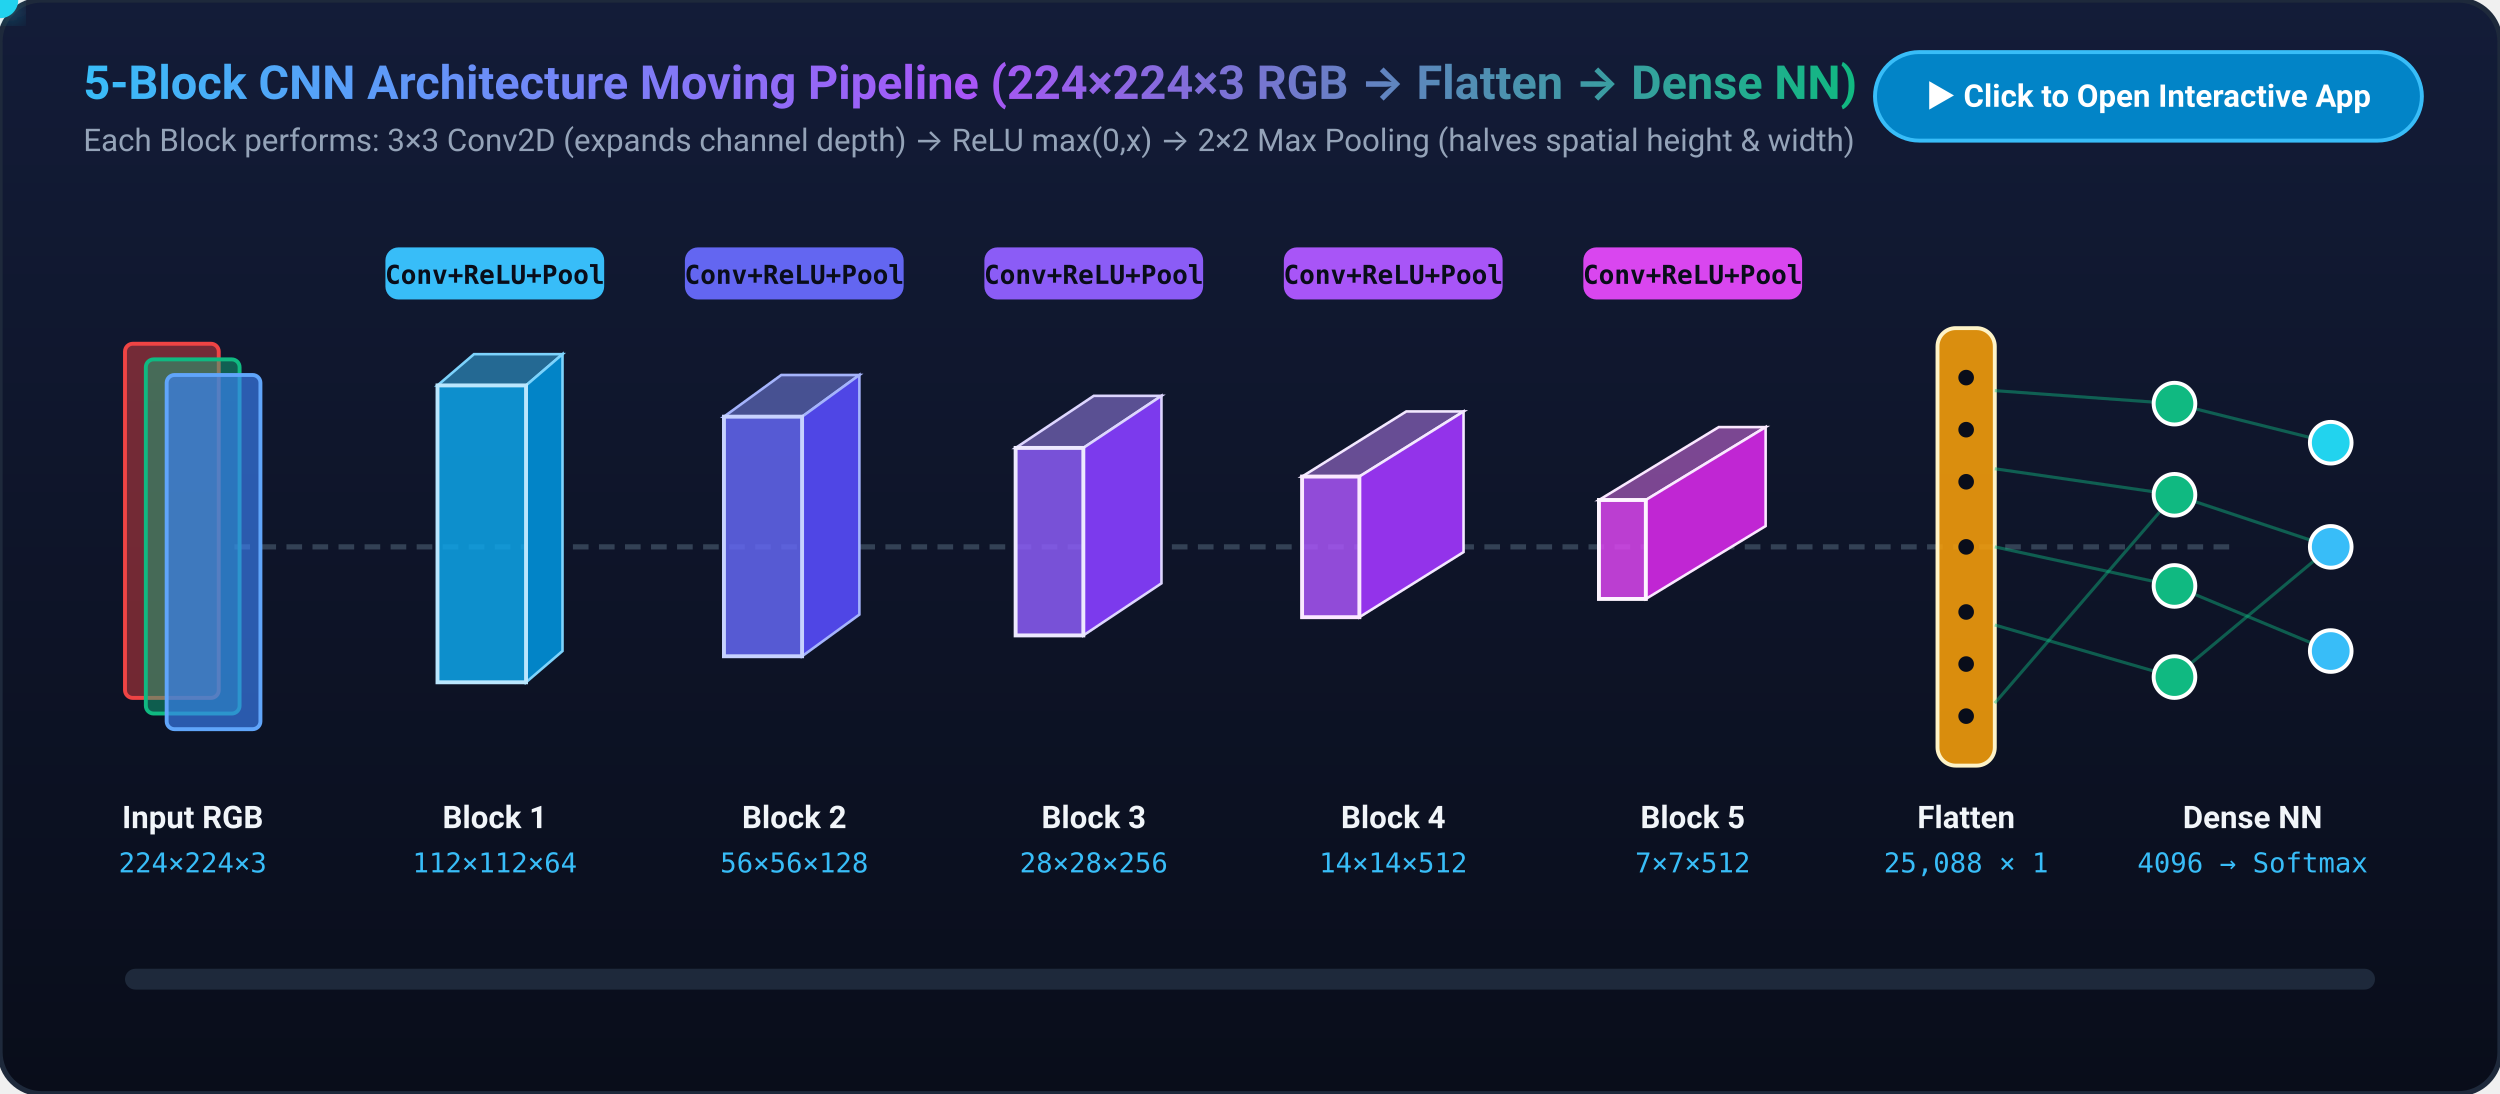
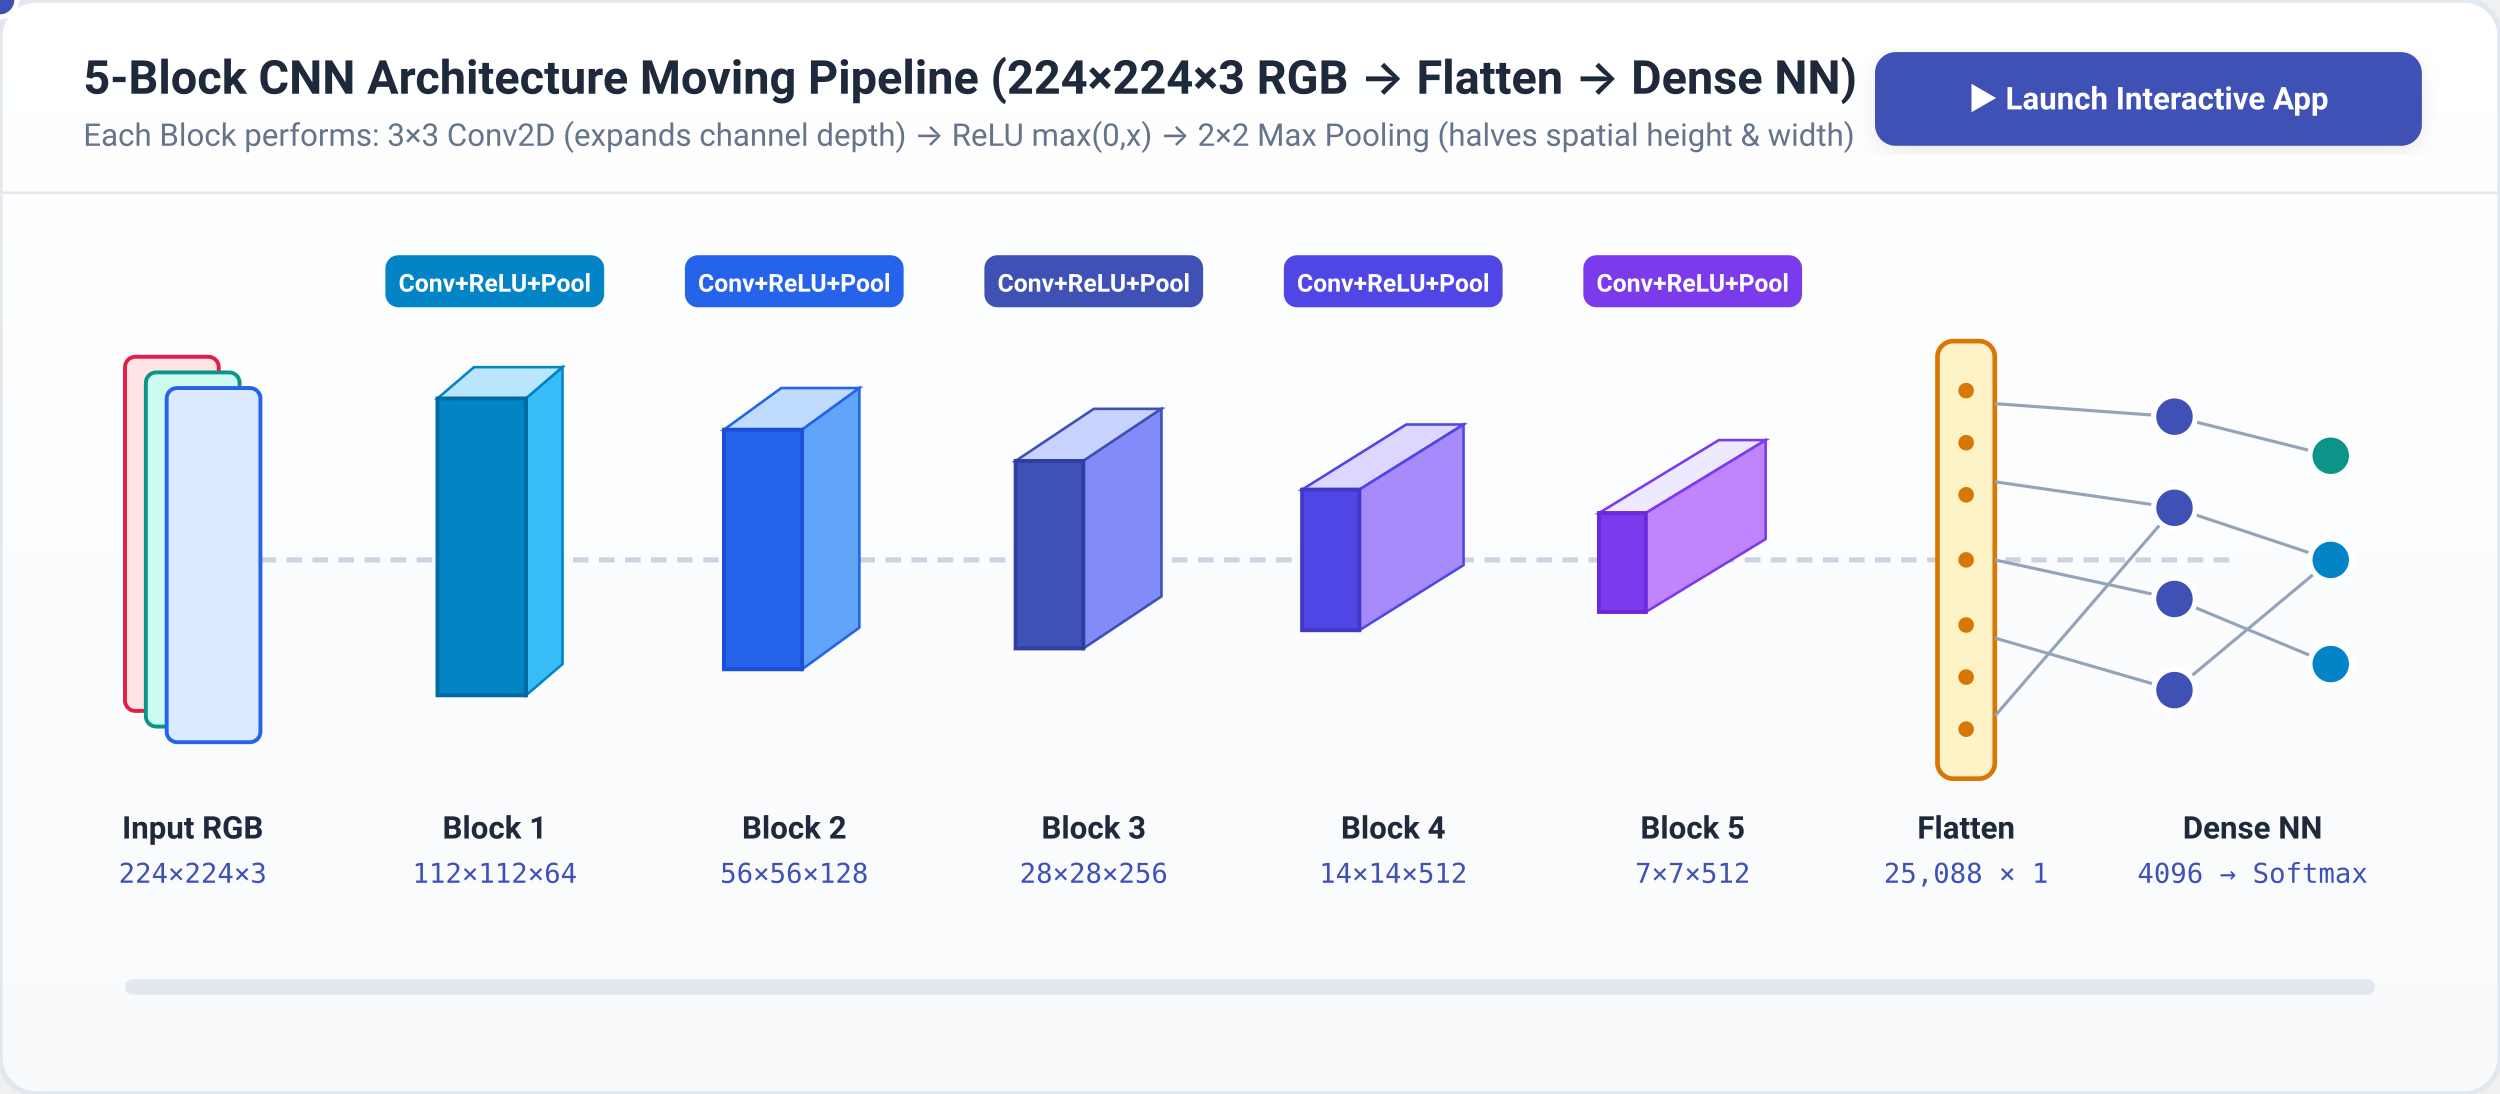
<svg xmlns="http://www.w3.org/2000/svg" viewBox="0 0 960 420" width="100%" height="420">
  <defs>
    <linearGradient id="bgGrad" x1="0" y1="0" x2="0" y2="1">
-       <stop offset="0%" stop-color="#131c38" />
-       <stop offset="100%" stop-color="#090d1a" />
+       <stop offset="0%" stop-color="#ffffff" />
+       <stop offset="100%" stop-color="#f8fafc" />
    </linearGradient>
-     <linearGradient id="titleGrad" x1="0" y1="0" x2="1" y2="0">
-       <stop offset="0%" stop-color="#38bdf8" />
-       <stop offset="50%" stop-color="#a855f7" />
-       <stop offset="100%" stop-color="#10b981" />
+     <linearGradient id="barGrad" x1="0" y1="0" x2="1" y2="0">
+       <stop offset="0%" stop-color="#0284c7" />
+       <stop offset="50%" stop-color="#3f51b5" />
+       <stop offset="100%" stop-color="#0d9488" />
    </linearGradient>
-     <filter id="glow" x="-20%" y="-20%" width="140%" height="140%">
-       <feGaussianBlur stdDeviation="5" result="blur" />
-       <feComposite in="SourceGraphic" in2="blur" operator="over" />
+     <filter id="cardShadow" x="-10%" y="-10%" width="120%" height="120%">
+       <feDropShadow dx="0" dy="2" stdDeviation="4" flood-color="#0f172a" flood-opacity="0.08" />
    </filter>
    <style>
-       .title { font: bold 18px -apple-system, BlinkMacSystemFont, "Segoe UI", Roboto, sans-serif; fill: url(#titleGrad); }
-       .subtitle { font: 12px -apple-system, BlinkMacSystemFont, "Segoe UI", Roboto, sans-serif; fill: #94a3b8; }
-       .label { font: bold 12px -apple-system, BlinkMacSystemFont, "Segoe UI", Roboto, sans-serif; fill: #f1f5f9; text-anchor: middle; }
-       .dim { font: 10.5px "SF Mono", Menlo, monospace; fill: #38bdf8; text-anchor: middle; }
-       .op { font: bold 10px "SF Mono", Menlo, monospace; fill: #090d1a; text-anchor: middle; }
-       .cta { font: bold 12px -apple-system, BlinkMacSystemFont, "Segoe UI", Roboto, sans-serif; fill: #ffffff; text-anchor: middle; }
-       .flow-line { stroke: #334155; stroke-width: 2; stroke-dasharray: 6 4; animation: dash 1.2s linear infinite; }
+       .title { font: 600 18px Roboto, Inter, -apple-system, BlinkMacSystemFont, "Segoe UI", sans-serif; fill: #1e293b; }
+       .subtitle { font: 400 12px Roboto, Inter, -apple-system, BlinkMacSystemFont, "Segoe UI", sans-serif; fill: #64748b; }
+       .label { font: 600 12px Roboto, Inter, -apple-system, BlinkMacSystemFont, "Segoe UI", sans-serif; fill: #1e293b; text-anchor: middle; }
+       .dim { font: 500 10.5px "JetBrains Mono", "SF Mono", Menlo, monospace; fill: #3f51b5; text-anchor: middle; }
+       .op { font: 600 9.5px Roboto, Inter, sans-serif; fill: #ffffff; text-anchor: middle; }
+       .cta { font: 600 12px Roboto, Inter, -apple-system, BlinkMacSystemFont, "Segoe UI", sans-serif; fill: #ffffff; text-anchor: middle; }
+       .flow-line { stroke: #cbd5e1; stroke-width: 2; stroke-dasharray: 6 4; animation: dash 1.2s linear infinite; }
      @keyframes dash { to { stroke-dashoffset: -20; } }
      .block-pulse-1 { animation: pulse 9s infinite 0s; }
      .block-pulse-2 { animation: pulse 9s infinite 1.2s; }
      .block-pulse-3 { animation: pulse 9s infinite 2.4s; }
      .block-pulse-4 { animation: pulse 9s infinite 3.6s; }
      .block-pulse-5 { animation: pulse 9s infinite 4.8s; }
      .block-pulse-6 { animation: pulse 9s infinite 6.0s; }
      .block-pulse-7 { animation: pulse 9s infinite 7.2s; }
      @keyframes pulse {
-         0%, 18%, 100% { opacity: 0.72; transform: translateY(0px); }
-         8% { opacity: 1; transform: translateY(-5px); filter: url(#glow); }
+         0%, 18%, 100% { opacity: 0.85; transform: translateY(0px); }
+         8% { opacity: 1; transform: translateY(-5px); }
      }
    </style>
  </defs>
-   <rect width="960" height="420" rx="16" fill="url(#bgGrad)" stroke="#1e293b" stroke-width="2" />
-   <text x="32" y="38" class="title">5-Block CNN Architecture Moving Pipeline (224×224×3 RGB → Flatten → Dense NN)</text>
-   <text x="32" y="58" class="subtitle">Each Block performs: 3×3 Conv2D (expands channel depth) → ReLU max(0,x) → 2×2 Max Pooling (halves spatial height &amp; width)</text>
-   <rect x="720" y="20" width="210" height="34" rx="17" fill="#0284c7" stroke="#38bdf8" stroke-width="1.5" />
-   <text x="825" y="41" class="cta">▶ Click to Open Interactive App</text>
-   <line x1="90" y1="210" x2="860" y2="210" class="flow-line" />
-   <circle r="7" fill="#22d3ee" filter="url(#glow)">
-     <animateMotion dur="9s" repeatCount="indefinite" path="M 75,210 L 190,210 L 305,210 L 420,210 L 535,210 L 650,210 L 755,210 L 875,210" />
+   <rect width="960" height="420" rx="14" fill="url(#bgGrad)" stroke="#e2e8f0" stroke-width="2" />
+   <line x1="0" y1="74" x2="960" y2="74" stroke="#e2e8f0" stroke-width="1" />
+   <text x="32" y="36" class="title">5-Block CNN Architecture Moving Pipeline (224×224×3 RGB → Flatten → Dense NN)</text>
+   <text x="32" y="56" class="subtitle">Each Block performs: 3×3 Conv2D (expands channel depth) → ReLU max(0,x) → 2×2 Max Pooling (halves spatial height &amp; width)</text>
+   <rect x="720" y="20" width="210" height="36" rx="8" fill="#3f51b5" filter="url(#cardShadow)" />
+   <text x="825" y="42" class="cta">▶ Launch Interactive App</text>
+   <line x1="90" y1="215" x2="860" y2="215" class="flow-line" />
+   <circle r="6.5" fill="#3f51b5" stroke="#ffffff" stroke-width="2">
+     <animateMotion dur="9s" repeatCount="indefinite" path="M 75,215 L 190,215 L 305,215 L 420,215 L 535,215 L 650,215 L 755,215 L 875,215" />
  </circle>
  <g class="block-pulse-1">
-     <rect x="48" y="132" width="36" height="136" rx="3" fill="#ef4444" fill-opacity="0.45" stroke="#ef4444" stroke-width="1.5" />
-     <rect x="56" y="138" width="36" height="136" rx="3" fill="#10b981" fill-opacity="0.45" stroke="#10b981" stroke-width="1.5" />
-     <rect x="64" y="144" width="36" height="136" rx="3" fill="#3b82f6" fill-opacity="0.65" stroke="#60a5fa" stroke-width="1.5" />
-     <text x="74" y="318" class="label">Input RGB</text>
-     <text x="74" y="335" class="dim">224×224×3</text>
+     <rect x="48" y="137" width="36" height="136" rx="4" fill="#ffe4e6" stroke="#e11d48" stroke-width="1.5" />
+     <rect x="56" y="143" width="36" height="136" rx="4" fill="#ccfbf1" stroke="#0d9488" stroke-width="1.5" />
+     <rect x="64" y="149" width="36" height="136" rx="4" fill="#dbeafe" stroke="#2563eb" stroke-width="1.5" />
+     <text x="74" y="322" class="label">Input RGB</text>
+     <text x="74" y="339" class="dim">224×224×3</text>
  </g>
  <g class="block-pulse-2">
-     <rect x="148" y="95" width="84" height="20" rx="5" fill="#38bdf8" />
-     <text x="190" y="109" class="op">Conv+ReLU+Pool</text>
-     <polygon points="168,148 202,148 216,136 182,136" fill="#38bdf8" fill-opacity="0.5" stroke="#7dd3fc" />
-     <polygon points="202,148 216,136 216,250 202,262" fill="#0284c7" stroke="#7dd3fc" />
-     <rect x="168" y="148" width="34" height="114" fill="#0ea5e9" fill-opacity="0.85" stroke="#bae6fd" stroke-width="1.5" />
-     <text x="190" y="318" class="label">Block 1</text>
-     <text x="190" y="335" class="dim">112×112×64</text>
+     <rect x="148" y="98" width="84" height="20" rx="5" fill="#0284c7" />
+     <text x="190" y="112" class="op">Conv+ReLU+Pool</text>
+     <polygon points="168,153 202,153 216,141 182,141" fill="#bae6fd" stroke="#0284c7" />
+     <polygon points="202,153 216,141 216,255 202,267" fill="#38bdf8" stroke="#0284c7" />
+     <rect x="168" y="153" width="34" height="114" fill="#0284c7" stroke="#0369a1" stroke-width="1.5" />
+     <text x="190" y="322" class="label">Block 1</text>
+     <text x="190" y="339" class="dim">112×112×64</text>
  </g>
  <g class="block-pulse-3">
-     <rect x="263" y="95" width="84" height="20" rx="5" fill="#6366f1" />
-     <text x="305" y="109" class="op" fill="#ffffff">Conv+ReLU+Pool</text>
-     <polygon points="278,160 308,160 330,144 300,144" fill="#818cf8" fill-opacity="0.5" stroke="#a5b4fc" />
-     <polygon points="308,160 330,144 330,236 308,252" fill="#4f46e5" stroke="#a5b4fc" />
-     <rect x="278" y="160" width="30" height="92" fill="#6366f1" fill-opacity="0.85" stroke="#c7d2fe" stroke-width="1.5" />
-     <text x="305" y="318" class="label">Block 2</text>
-     <text x="305" y="335" class="dim">56×56×128</text>
+     <rect x="263" y="98" width="84" height="20" rx="5" fill="#2563eb" />
+     <text x="305" y="112" class="op">Conv+ReLU+Pool</text>
+     <polygon points="278,165 308,165 330,149 300,149" fill="#bfdbfe" stroke="#2563eb" />
+     <polygon points="308,165 330,149 330,241 308,257" fill="#60a5fa" stroke="#2563eb" />
+     <rect x="278" y="165" width="30" height="92" fill="#2563eb" stroke="#1d4ed8" stroke-width="1.5" />
+     <text x="305" y="322" class="label">Block 2</text>
+     <text x="305" y="339" class="dim">56×56×128</text>
  </g>
  <g class="block-pulse-4">
-     <rect x="378" y="95" width="84" height="20" rx="5" fill="#8b5cf6" />
-     <text x="420" y="109" class="op" fill="#ffffff">Conv+ReLU+Pool</text>
-     <polygon points="390,172 416,172 446,152 420,152" fill="#a78bfa" fill-opacity="0.5" stroke="#ddd6fe" />
-     <polygon points="416,172 446,152 446,224 416,244" fill="#7c3aed" stroke="#ddd6fe" />
-     <rect x="390" y="172" width="26" height="72" fill="#8b5cf6" fill-opacity="0.85" stroke="#ede9fe" stroke-width="1.5" />
-     <text x="420" y="318" class="label">Block 3</text>
-     <text x="420" y="335" class="dim">28×28×256</text>
+     <rect x="378" y="98" width="84" height="20" rx="5" fill="#3f51b5" />
+     <text x="420" y="112" class="op">Conv+ReLU+Pool</text>
+     <polygon points="390,177 416,177 446,157 420,157" fill="#c7d2fe" stroke="#3f51b5" />
+     <polygon points="416,177 446,157 446,229 416,249" fill="#818cf8" stroke="#3f51b5" />
+     <rect x="390" y="177" width="26" height="72" fill="#3f51b5" stroke="#303f9f" stroke-width="1.5" />
+     <text x="420" y="322" class="label">Block 3</text>
+     <text x="420" y="339" class="dim">28×28×256</text>
  </g>
  <g class="block-pulse-5">
-     <rect x="493" y="95" width="84" height="20" rx="5" fill="#a855f7" />
-     <text x="535" y="109" class="op" fill="#ffffff">Conv+ReLU+Pool</text>
-     <polygon points="500,183 522,183 562,158 540,158" fill="#c084fc" fill-opacity="0.5" stroke="#f3e8ff" />
-     <polygon points="522,183 562,158 562,212 522,237" fill="#9333ea" stroke="#f3e8ff" />
-     <rect x="500" y="183" width="22" height="54" fill="#a855f7" fill-opacity="0.85" stroke="#fae8ff" stroke-width="1.5" />
-     <text x="535" y="318" class="label">Block 4</text>
-     <text x="535" y="335" class="dim">14×14×512</text>
+     <rect x="493" y="98" width="84" height="20" rx="5" fill="#4f46e5" />
+     <text x="535" y="112" class="op">Conv+ReLU+Pool</text>
+     <polygon points="500,188 522,188 562,163 540,163" fill="#ddd6fe" stroke="#4f46e5" />
+     <polygon points="522,188 562,163 562,217 522,242" fill="#a78bfa" stroke="#4f46e5" />
+     <rect x="500" y="188" width="22" height="54" fill="#4f46e5" stroke="#4338ca" stroke-width="1.5" />
+     <text x="535" y="322" class="label">Block 4</text>
+     <text x="535" y="339" class="dim">14×14×512</text>
  </g>
  <g class="block-pulse-6">
-     <rect x="608" y="95" width="84" height="20" rx="5" fill="#d946ef" />
-     <text x="650" y="109" class="op" fill="#ffffff">Conv+ReLU+Pool</text>
-     <polygon points="614,192 632,192 678,164 660,164" fill="#e879f9" fill-opacity="0.5" stroke="#fae8ff" />
-     <polygon points="632,192 678,164 678,202 632,230" fill="#c026d3" stroke="#fae8ff" />
-     <rect x="614" y="192" width="18" height="38" fill="#d946ef" fill-opacity="0.85" stroke="#fdf4ff" stroke-width="1.5" />
-     <text x="650" y="318" class="label">Block 5</text>
-     <text x="650" y="335" class="dim">7×7×512</text>
+     <rect x="608" y="98" width="84" height="20" rx="5" fill="#7c3aed" />
+     <text x="650" y="112" class="op">Conv+ReLU+Pool</text>
+     <polygon points="614,197 632,197 678,169 660,169" fill="#ede9fe" stroke="#7c3aed" />
+     <polygon points="632,197 678,169 678,207 632,235" fill="#c084fc" stroke="#7c3aed" />
+     <rect x="614" y="197" width="18" height="38" fill="#7c3aed" stroke="#6d28d9" stroke-width="1.5" />
+     <text x="650" y="322" class="label">Block 5</text>
+     <text x="650" y="339" class="dim">7×7×512</text>
  </g>
  <g class="block-pulse-7">
-     <rect x="744" y="126" width="22" height="168" rx="7" fill="#f59e0b" fill-opacity="0.88" stroke="#fef3c7" stroke-width="1.5" />
-     <circle cx="755" cy="145" r="3" fill="#090d1a" />
-     <circle cx="755" cy="165" r="3" fill="#090d1a" />
-     <circle cx="755" cy="185" r="3" fill="#090d1a" />
-     <circle cx="755" cy="210" r="3" fill="#090d1a" />
-     <circle cx="755" cy="235" r="3" fill="#090d1a" />
-     <circle cx="755" cy="255" r="3" fill="#090d1a" />
-     <circle cx="755" cy="275" r="3" fill="#090d1a" />
-     <text x="755" y="318" class="label">Flatten</text>
-     <text x="755" y="335" class="dim" fill="#fbbf24">25,088 × 1</text>
+     <rect x="744" y="131" width="22" height="168" rx="6" fill="#fef3c7" stroke="#d97706" stroke-width="1.8" />
+     <circle cx="755" cy="150" r="3" fill="#d97706" />
+     <circle cx="755" cy="170" r="3" fill="#d97706" />
+     <circle cx="755" cy="190" r="3" fill="#d97706" />
+     <circle cx="755" cy="215" r="3" fill="#d97706" />
+     <circle cx="755" cy="240" r="3" fill="#d97706" />
+     <circle cx="755" cy="260" r="3" fill="#d97706" />
+     <circle cx="755" cy="280" r="3" fill="#d97706" />
+     <text x="755" y="322" class="label">Flatten</text>
+     <text x="755" y="339" class="dim" fill="#d97706">25,088 × 1</text>
  </g>
  <g class="block-pulse-7">
-     <g stroke="#10b981" stroke-opacity="0.45" stroke-width="1.2">
-       <line x1="766" y1="150" x2="835" y2="155" />
-       <line x1="766" y1="180" x2="835" y2="190" />
-       <line x1="766" y1="210" x2="835" y2="225" />
-       <line x1="766" y1="240" x2="835" y2="260" />
-       <line x1="766" y1="270" x2="835" y2="190" />
-       <line x1="835" y1="155" x2="895" y2="170" />
-       <line x1="835" y1="190" x2="895" y2="210" />
-       <line x1="835" y1="225" x2="895" y2="250" />
-       <line x1="835" y1="260" x2="895" y2="210" />
+     <g stroke="#94a3b8" stroke-width="1.2">
+       <line x1="766" y1="155" x2="835" y2="160" />
+       <line x1="766" y1="185" x2="835" y2="195" />
+       <line x1="766" y1="215" x2="835" y2="230" />
+       <line x1="766" y1="245" x2="835" y2="265" />
+       <line x1="766" y1="275" x2="835" y2="195" />
+       <line x1="835" y1="160" x2="895" y2="175" />
+       <line x1="835" y1="195" x2="895" y2="215" />
+       <line x1="835" y1="230" x2="895" y2="255" />
+       <line x1="835" y1="265" x2="895" y2="215" />
    </g>
-     <circle cx="835" cy="155" r="8" fill="#10b981" stroke="#ffffff" stroke-width="1.5" />
-     <circle cx="835" cy="190" r="8" fill="#10b981" stroke="#ffffff" stroke-width="1.5" />
-     <circle cx="835" cy="225" r="8" fill="#10b981" stroke="#ffffff" stroke-width="1.5" />
-     <circle cx="835" cy="260" r="8" fill="#10b981" stroke="#ffffff" stroke-width="1.5" />
-     <circle cx="895" cy="170" r="8" fill="#22d3ee" stroke="#ffffff" stroke-width="1.5" />
-     <circle cx="895" cy="210" r="8" fill="#38bdf8" stroke="#ffffff" stroke-width="1.5" />
-     <circle cx="895" cy="250" r="8" fill="#38bdf8" stroke="#ffffff" stroke-width="1.5" />
-     <text x="865" y="318" class="label">Dense NN</text>
-     <text x="865" y="335" class="dim" fill="#34d399">4096 → Softmax</text>
+     <circle cx="835" cy="160" r="8" fill="#3f51b5" stroke="#ffffff" stroke-width="2" />
+     <circle cx="835" cy="195" r="8" fill="#3f51b5" stroke="#ffffff" stroke-width="2" />
+     <circle cx="835" cy="230" r="8" fill="#3f51b5" stroke="#ffffff" stroke-width="2" />
+     <circle cx="835" cy="265" r="8" fill="#3f51b5" stroke="#ffffff" stroke-width="2" />
+     <circle cx="895" cy="175" r="8" fill="#0d9488" stroke="#ffffff" stroke-width="2" />
+     <circle cx="895" cy="215" r="8" fill="#0284c7" stroke="#ffffff" stroke-width="2" />
+     <circle cx="895" cy="255" r="8" fill="#0284c7" stroke="#ffffff" stroke-width="2" />
+     <text x="865" y="322" class="label">Dense NN</text>
+     <text x="865" y="339" class="dim" fill="#0d9488">4096 → Softmax</text>
  </g>
-   <rect x="48" y="372" width="864" height="8" rx="4" fill="#1e293b" />
-   <rect x="48" y="372" width="0" height="8" rx="4" fill="url(#titleGrad)">
+   <rect x="48" y="376" width="864" height="6" rx="3" fill="#e2e8f0" />
+   <rect x="48" y="376" width="0" height="6" rx="3" fill="url(#barGrad)">
    <animate attributeName="width" values="0;864" dur="9s" repeatCount="indefinite" />
  </rect>
</svg>
